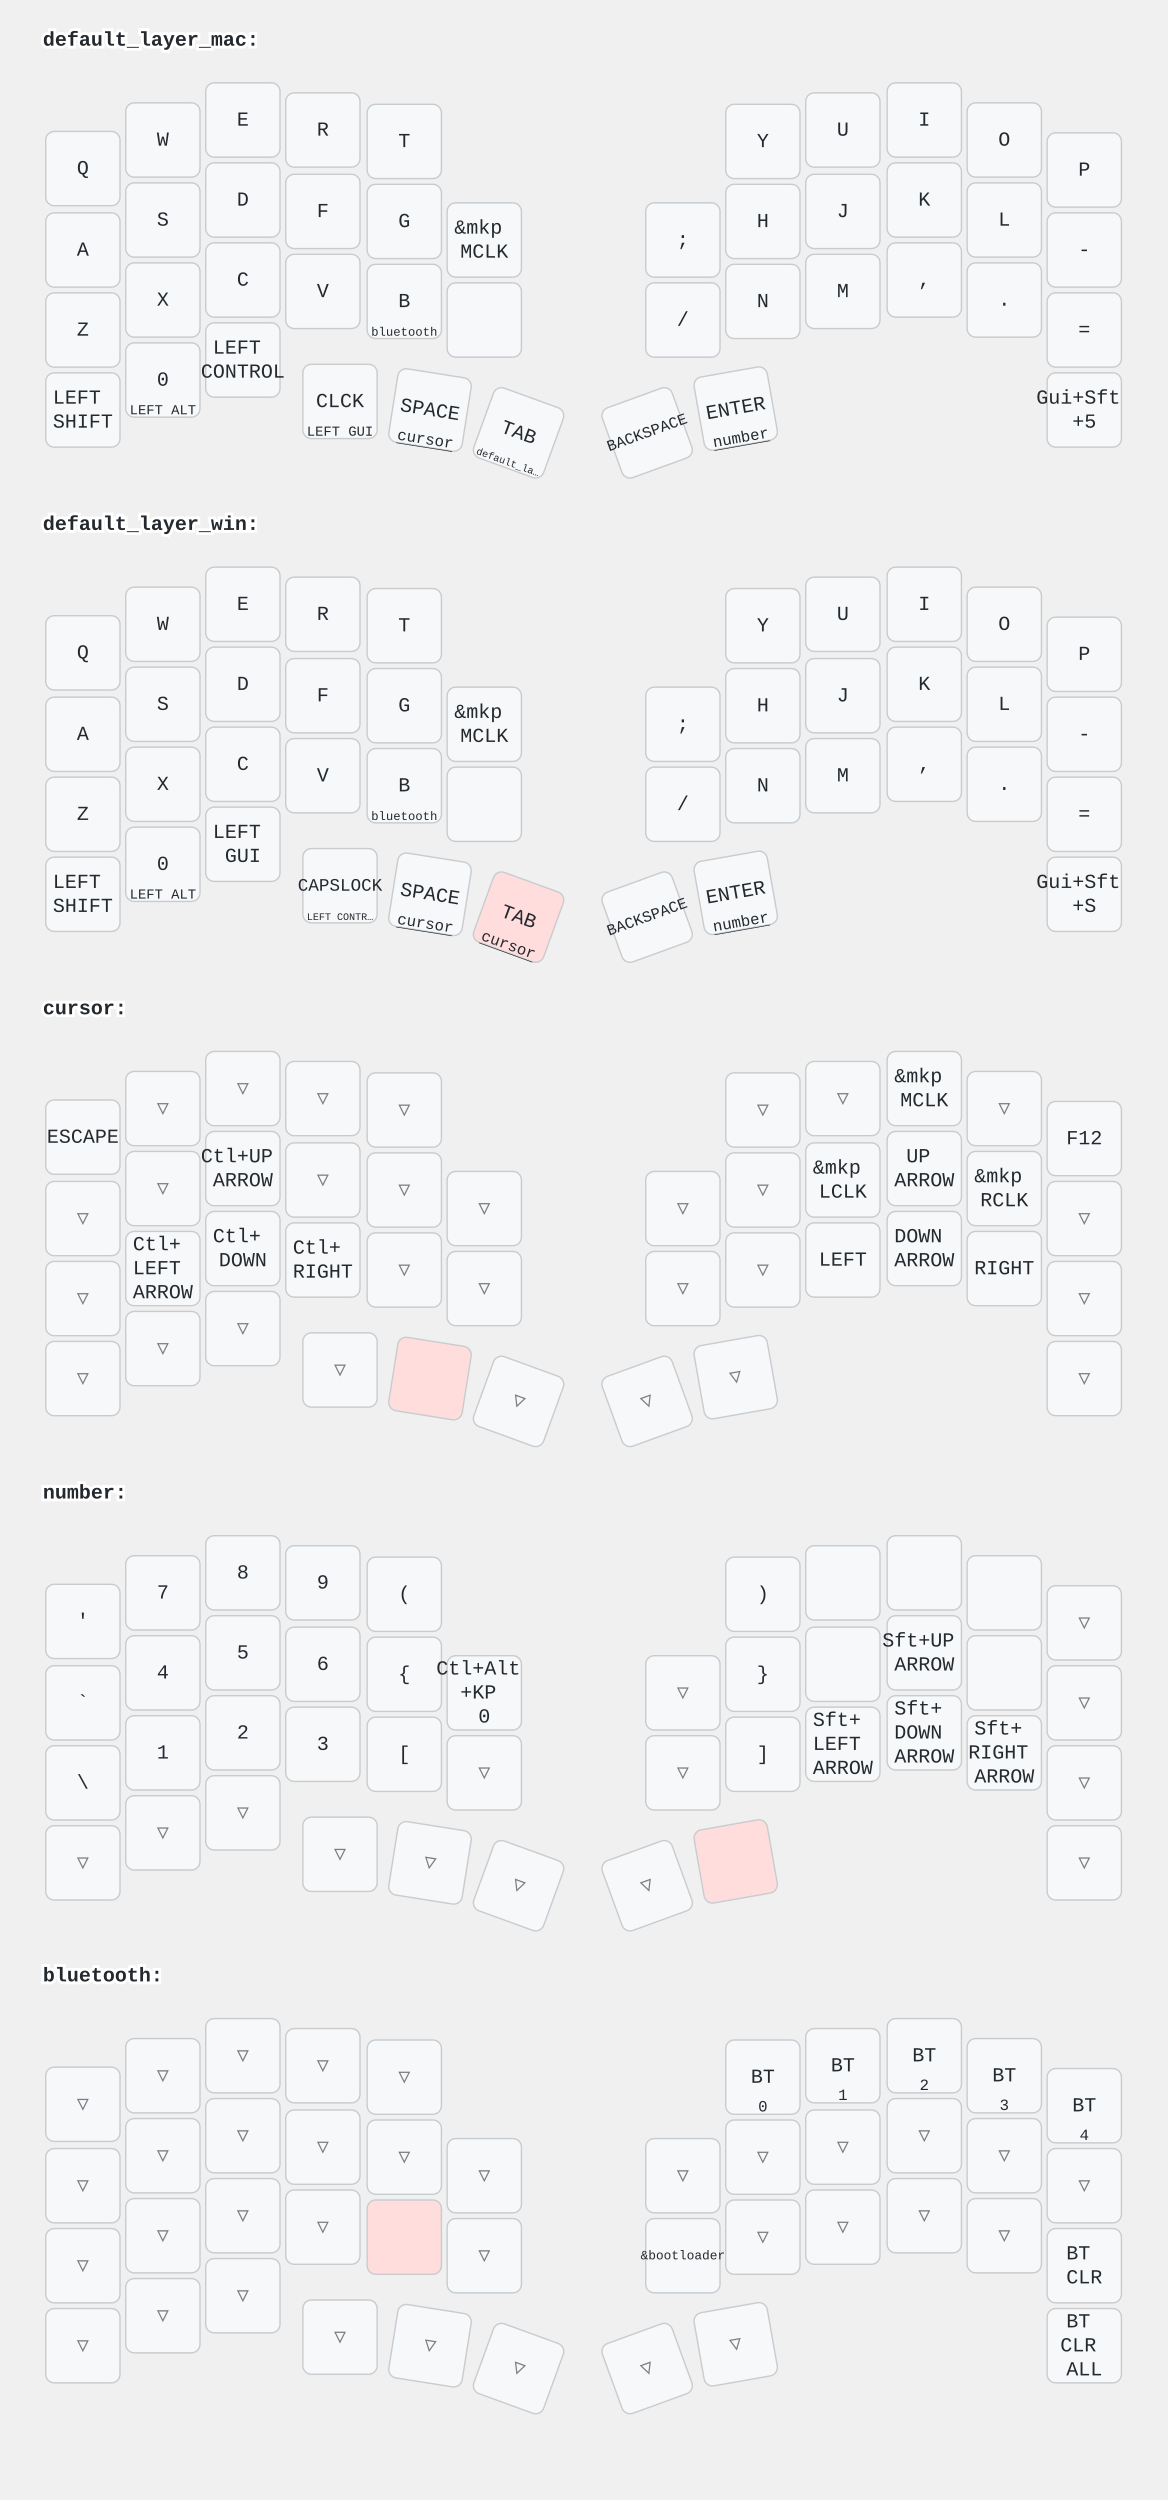
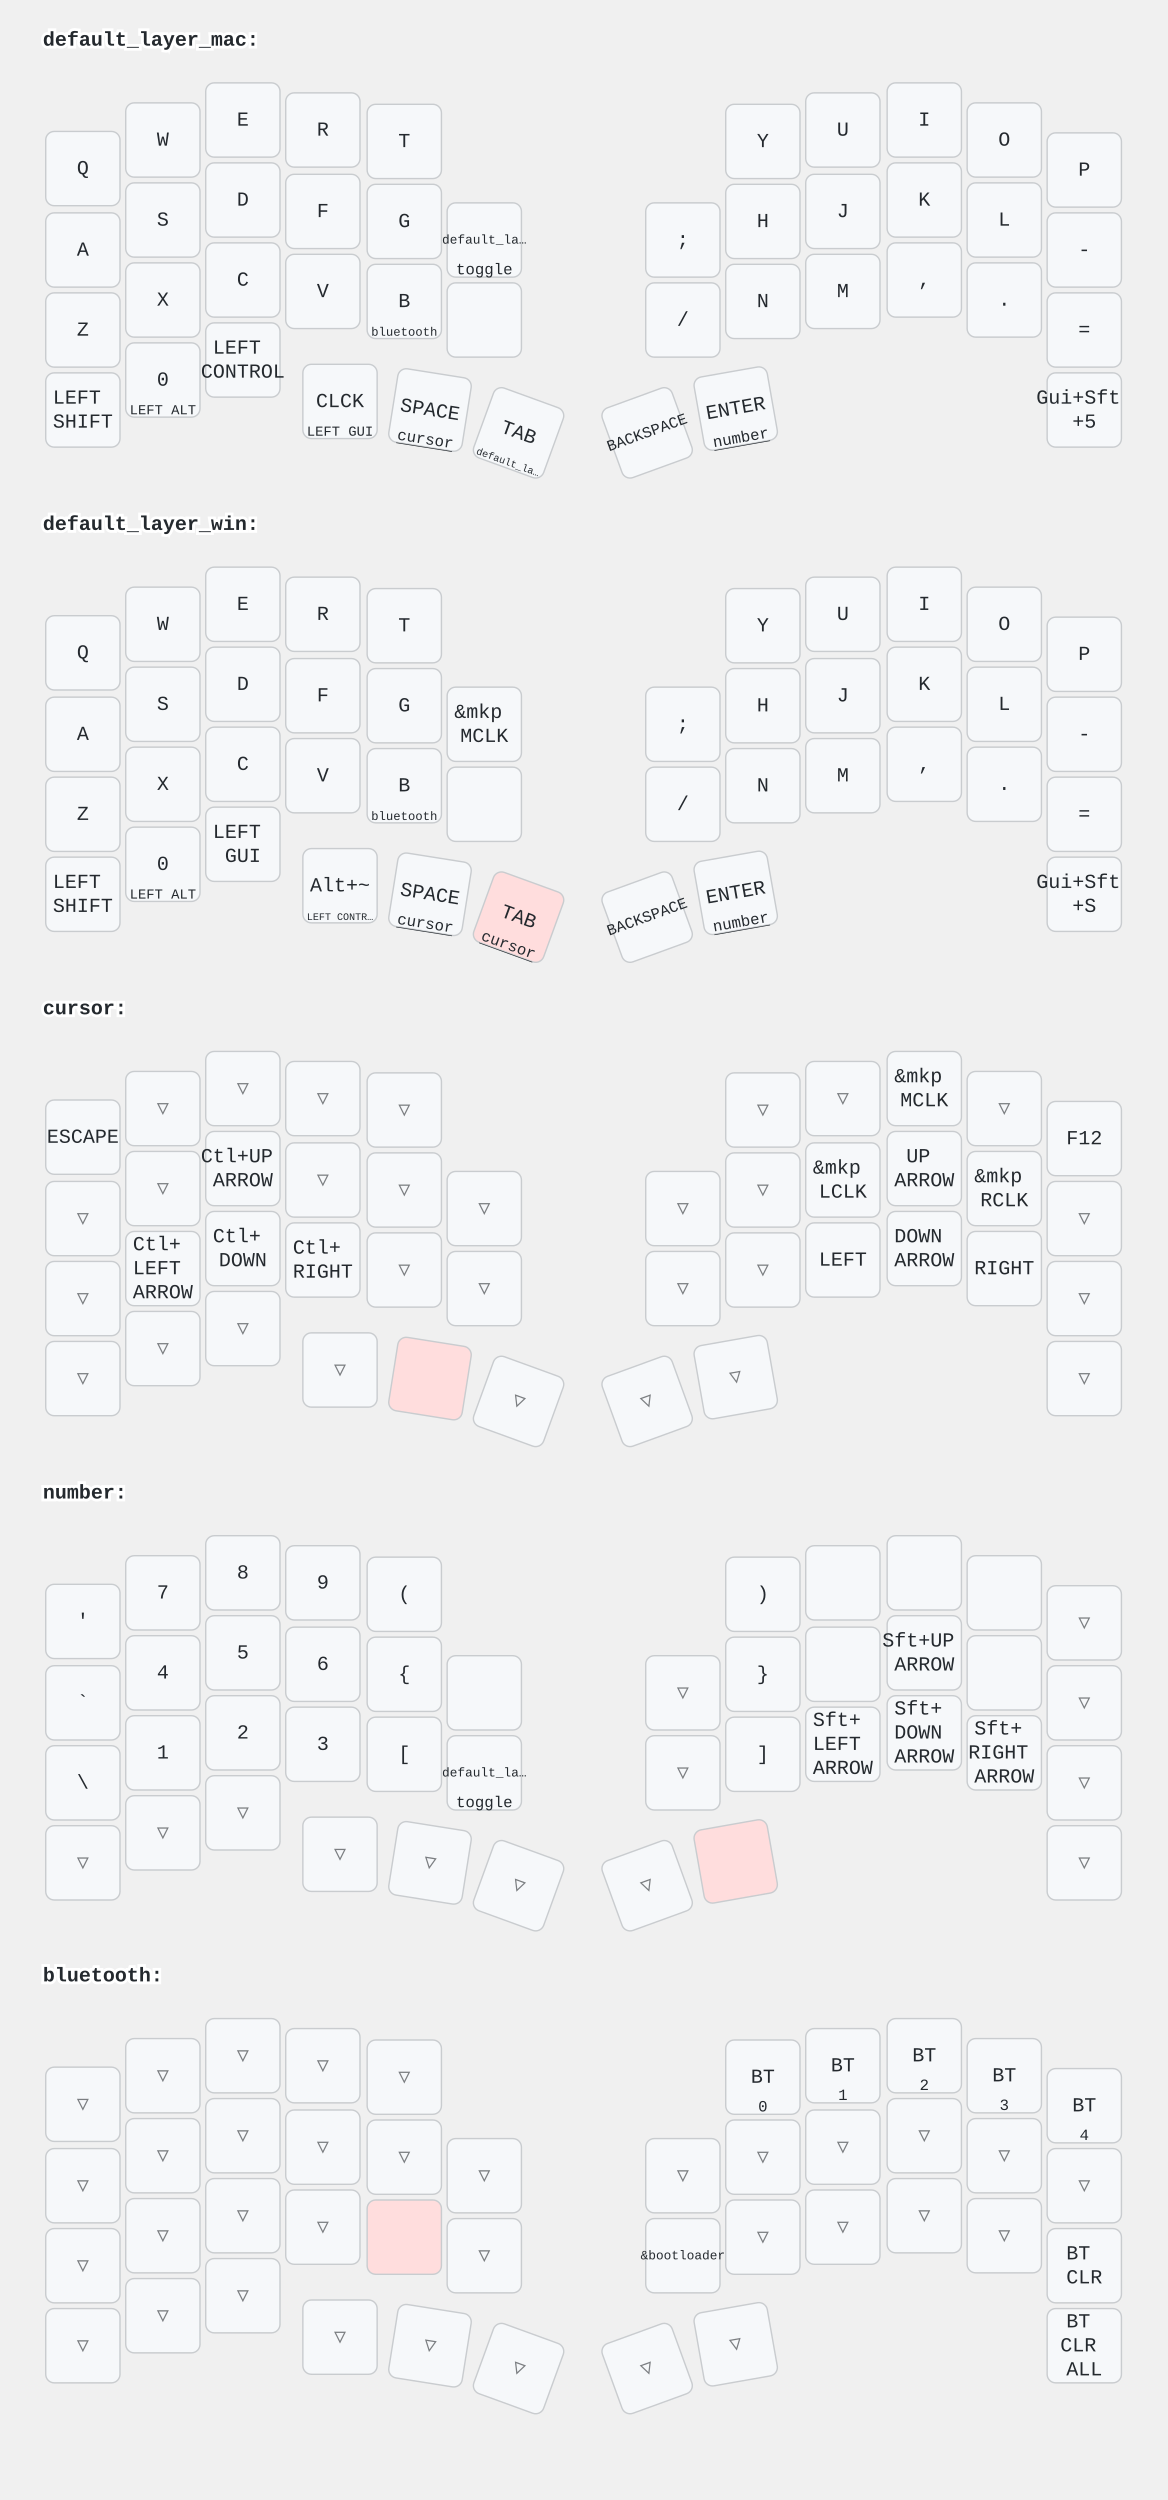
<svg xmlns="http://www.w3.org/2000/svg" width="817" height="1750" viewBox="0 0 817 1750" class="keymap">
  <style>/* inherit to force styles through use tags */
svg path {
    fill: inherit;
}

/* font and background color specifications */
svg.keymap {
    font-family: SFMono-Regular,Consolas,Liberation Mono,Menlo,monospace;
    font-size: 14px;
    font-kerning: normal;
    text-rendering: optimizeLegibility;
    fill: #24292e;
}

/* default key styling */
rect.key {
    fill: #f6f8fa;
}

rect.key, rect.combo {
    stroke: #c9cccf;
    stroke-width: 1;
}

/* default key side styling, only used is draw_key_sides is set */
rect.side {
    filter: brightness(90%);
}

/* color accent for combo boxes */
rect.combo, rect.combo-separate {
    fill: #cdf;
}

/* color accent for held keys */
rect.held, rect.combo.held {
    fill: #fdd;
}

/* color accent for ghost (optional) keys */
rect.ghost, rect.combo.ghost {
    stroke-dasharray: 4, 4;
    stroke-width: 2;
}

text {
    text-anchor: middle;
    dominant-baseline: middle;
}

/* styling for layer labels */
text.label {
    font-weight: bold;
    text-anchor: start;
    stroke: white;
    stroke-width: 4;
    paint-order: stroke;
}

/* styling for optional footer */
text.footer {
    text-anchor: end;
    dominant-baseline: auto;
    stroke: white;
    stroke-width: 4;
    paint-order: stroke;
}

/* styling for combo tap, and key non-tap label text */
text.combo, text.hold, text.shifted, text.left, text.right {
    font-size: 11px;
}

text.hold {
    text-anchor: middle;
    dominant-baseline: auto;
}

text.shifted {
    text-anchor: middle;
    dominant-baseline: hanging;
}

text.left {
    text-anchor: start;
}

text.right {
    text-anchor: end;
}

text.layer-activator {
    text-decoration: underline;
}

/* styling for hold/shifted label text in combo box */
text.combo.hold, text.combo.shifted, text.combo.left, text.combo.right {
    font-size: 8px;
}

/* lighter symbol for transparent keys */
text.trans {
    fill: #7b7e81;
}

/* styling for combo dendrons */
path.combo {
    stroke-width: 1;
    stroke: gray;
    fill: none;
}

/* Start Tabler Icons Cleanup */
/* cannot use height/width with glyphs */
.icon-tabler &gt; path {
    fill: inherit;
    stroke: inherit;
    stroke-width: 2;
}
/* hide tabler's default box */
.icon-tabler &gt; path[stroke="none"][fill="none"] {
    visibility: hidden;
}
/* End Tabler Icons Cleanup */
</style>
  <g transform="translate(30, 0)" class="layer-default_layer_mac">
    <text x="0" y="28" class="label" id="default_layer_mac">default_layer_mac:</text>
    <g transform="translate(0, 56)">
      <g transform="translate(28, 62)" class="key keypos-0">
        <rect rx="6" ry="6" x="-26" y="-26" width="52" height="52" class="key" />
        <text x="0" y="0" class="key tap">Q</text>
      </g>
      <g transform="translate(84, 42)" class="key keypos-1">
        <rect rx="6" ry="6" x="-26" y="-26" width="52" height="52" class="key" />
        <text x="0" y="0" class="key tap">W</text>
      </g>
      <g transform="translate(140, 28)" class="key keypos-2">
        <rect rx="6" ry="6" x="-26" y="-26" width="52" height="52" class="key" />
        <text x="0" y="0" class="key tap">E</text>
      </g>
      <g transform="translate(196, 35)" class="key keypos-3">
        <rect rx="6" ry="6" x="-26" y="-26" width="52" height="52" class="key" />
        <text x="0" y="0" class="key tap">R</text>
      </g>
      <g transform="translate(253, 43)" class="key keypos-4">
        <rect rx="6" ry="6" x="-26" y="-26" width="52" height="52" class="key" />
        <text x="0" y="0" class="key tap">T</text>
      </g>
      <g transform="translate(504, 43)" class="key keypos-5">
        <rect rx="6" ry="6" x="-26" y="-26" width="52" height="52" class="key" />
        <text x="0" y="0" class="key tap">Y</text>
      </g>
      <g transform="translate(560, 35)" class="key keypos-6">
        <rect rx="6" ry="6" x="-26" y="-26" width="52" height="52" class="key" />
        <text x="0" y="0" class="key tap">U</text>
      </g>
      <g transform="translate(617, 28)" class="key keypos-7">
        <rect rx="6" ry="6" x="-26" y="-26" width="52" height="52" class="key" />
        <text x="0" y="0" class="key tap">I</text>
      </g>
      <g transform="translate(673, 42)" class="key keypos-8">
        <rect rx="6" ry="6" x="-26" y="-26" width="52" height="52" class="key" />
        <text x="0" y="0" class="key tap">O</text>
      </g>
      <g transform="translate(729, 63)" class="key keypos-9">
        <rect rx="6" ry="6" x="-26" y="-26" width="52" height="52" class="key" />
        <text x="0" y="0" class="key tap">P</text>
      </g>
      <g transform="translate(28, 119)" class="key keypos-10">
        <rect rx="6" ry="6" x="-26" y="-26" width="52" height="52" class="key" />
        <text x="0" y="0" class="key tap">A</text>
      </g>
      <g transform="translate(84, 98)" class="key keypos-11">
        <rect rx="6" ry="6" x="-26" y="-26" width="52" height="52" class="key" />
        <text x="0" y="0" class="key tap">S</text>
      </g>
      <g transform="translate(140, 84)" class="key keypos-12">
        <rect rx="6" ry="6" x="-26" y="-26" width="52" height="52" class="key" />
        <text x="0" y="0" class="key tap">D</text>
      </g>
      <g transform="translate(196, 92)" class="key keypos-13">
        <rect rx="6" ry="6" x="-26" y="-26" width="52" height="52" class="key" />
        <text x="0" y="0" class="key tap">F</text>
      </g>
      <g transform="translate(253, 99)" class="key keypos-14">
        <rect rx="6" ry="6" x="-26" y="-26" width="52" height="52" class="key" />
        <text x="0" y="0" class="key tap">G</text>
      </g>
      <g transform="translate(309, 112)" class="key keypos-15">
        <rect rx="6" ry="6" x="-26" y="-26" width="52" height="52" class="key" />
-         <text x="0" y="0" class="key tap">
-           <tspan x="0" dy="-0.6em">&amp;mkp</tspan>
-           <tspan x="0" dy="1.2em">MCLK</tspan>
-         </text>
+         <a href="#default_layer_win">
+           <text x="0" y="0" class="key tap layer-activator">
+             <tspan style="font-size: 64%">default_la…</tspan>
+           </text>
+         </a>
+         <text x="0" y="24" class="key hold">toggle</text>
      </g>
      <g transform="translate(448, 112)" class="key keypos-16">
        <rect rx="6" ry="6" x="-26" y="-26" width="52" height="52" class="key" />
        <text x="0" y="0" class="key tap">;</text>
      </g>
      <g transform="translate(504, 99)" class="key keypos-17">
        <rect rx="6" ry="6" x="-26" y="-26" width="52" height="52" class="key" />
        <text x="0" y="0" class="key tap">H</text>
      </g>
      <g transform="translate(560, 92)" class="key keypos-18">
        <rect rx="6" ry="6" x="-26" y="-26" width="52" height="52" class="key" />
        <text x="0" y="0" class="key tap">J</text>
      </g>
      <g transform="translate(617, 84)" class="key keypos-19">
        <rect rx="6" ry="6" x="-26" y="-26" width="52" height="52" class="key" />
        <text x="0" y="0" class="key tap">K</text>
      </g>
      <g transform="translate(673, 98)" class="key keypos-20">
        <rect rx="6" ry="6" x="-26" y="-26" width="52" height="52" class="key" />
        <text x="0" y="0" class="key tap">L</text>
      </g>
      <g transform="translate(729, 119)" class="key keypos-21">
        <rect rx="6" ry="6" x="-26" y="-26" width="52" height="52" class="key" />
        <text x="0" y="0" class="key tap">-</text>
      </g>
      <g transform="translate(28, 175)" class="key keypos-22">
        <rect rx="6" ry="6" x="-26" y="-26" width="52" height="52" class="key" />
        <text x="0" y="0" class="key tap">Z</text>
      </g>
      <g transform="translate(84, 154)" class="key keypos-23">
        <rect rx="6" ry="6" x="-26" y="-26" width="52" height="52" class="key" />
        <text x="0" y="0" class="key tap">X</text>
      </g>
      <g transform="translate(140, 140)" class="key keypos-24">
        <rect rx="6" ry="6" x="-26" y="-26" width="52" height="52" class="key" />
        <text x="0" y="0" class="key tap">C</text>
      </g>
      <g transform="translate(196, 148)" class="key keypos-25">
        <rect rx="6" ry="6" x="-26" y="-26" width="52" height="52" class="key" />
        <text x="0" y="0" class="key tap">V</text>
      </g>
      <g transform="translate(253, 155)" class="key keypos-26">
        <rect rx="6" ry="6" x="-26" y="-26" width="52" height="52" class="key" />
        <text x="0" y="0" class="key tap">B</text>
        <a href="#bluetooth">
          <text x="0" y="24" class="key hold layer-activator">
            <tspan style="font-size: 78%">bluetooth</tspan>
          </text>
        </a>
      </g>
      <g transform="translate(309, 168)" class="key keypos-27">
        <rect rx="6" ry="6" x="-26" y="-26" width="52" height="52" class="key" />
      </g>
      <g transform="translate(448, 168)" class="key keypos-28">
        <rect rx="6" ry="6" x="-26" y="-26" width="52" height="52" class="key" />
        <text x="0" y="0" class="key tap">/</text>
      </g>
      <g transform="translate(504, 155)" class="key keypos-29">
        <rect rx="6" ry="6" x="-26" y="-26" width="52" height="52" class="key" />
        <text x="0" y="0" class="key tap">N</text>
      </g>
      <g transform="translate(560, 148)" class="key keypos-30">
        <rect rx="6" ry="6" x="-26" y="-26" width="52" height="52" class="key" />
        <text x="0" y="0" class="key tap">M</text>
      </g>
      <g transform="translate(617, 140)" class="key keypos-31">
        <rect rx="6" ry="6" x="-26" y="-26" width="52" height="52" class="key" />
        <text x="0" y="0" class="key tap">,</text>
      </g>
      <g transform="translate(673, 154)" class="key keypos-32">
        <rect rx="6" ry="6" x="-26" y="-26" width="52" height="52" class="key" />
        <text x="0" y="0" class="key tap">.</text>
      </g>
      <g transform="translate(729, 175)" class="key keypos-33">
        <rect rx="6" ry="6" x="-26" y="-26" width="52" height="52" class="key" />
        <text x="0" y="0" class="key tap">=</text>
      </g>
      <g transform="translate(28, 231)" class="key keypos-34">
        <rect rx="6" ry="6" x="-26" y="-26" width="52" height="52" class="key" />
        <text x="0" y="0" class="key tap">
          <tspan x="0" dy="-0.6em">LEFT</tspan>
          <tspan x="0" dy="1.2em">SHIFT</tspan>
        </text>
      </g>
      <g transform="translate(84, 210)" class="key keypos-35">
        <rect rx="6" ry="6" x="-26" y="-26" width="52" height="52" class="key" />
        <text x="0" y="0" class="key tap">0</text>
        <text x="0" y="24" class="key hold">
          <tspan style="font-size: 88%">LEFT ALT</tspan>
        </text>
      </g>
      <g transform="translate(140, 196)" class="key keypos-36">
        <rect rx="6" ry="6" x="-26" y="-26" width="52" height="52" class="key" />
        <text x="0" y="0" class="key tap">
          <tspan x="0" dy="-0.6em">LEFT</tspan>
          <tspan x="0" dy="1.2em">CONTROL</tspan>
        </text>
      </g>
      <g transform="translate(208, 225)" class="key keypos-37">
        <rect rx="6" ry="6" x="-26" y="-26" width="52" height="52" class="key" />
        <text x="0" y="0" class="key tap">CLCK</text>
        <text x="0" y="24" class="key hold">
          <tspan style="font-size: 88%">LEFT GUI</tspan>
        </text>
      </g>
      <g transform="translate(271, 231) rotate(9.0)" class="key keypos-38">
        <rect rx="6" ry="6" x="-26" y="-26" width="52" height="52" class="key" />
        <text x="0" y="0" class="key tap">SPACE</text>
        <a href="#cursor">
          <text x="0" y="24" class="key hold layer-activator">cursor</text>
        </a>
      </g>
      <g transform="translate(333, 247) rotate(20.0)" class="key keypos-39">
        <rect rx="6" ry="6" x="-26" y="-26" width="52" height="52" class="key" />
        <text x="0" y="0" class="key tap">TAB</text>
        <a href="#default_layer_win">
          <text x="0" y="24" class="key hold layer-activator">
            <tspan style="font-size: 64%">default_la…</tspan>
          </text>
        </a>
      </g>
      <g transform="translate(423, 247) rotate(-20.0)" class="key keypos-40">
        <rect rx="6" ry="6" x="-26" y="-26" width="52" height="52" class="key" />
        <text x="0" y="0" class="key tap">
          <tspan style="font-size: 78%">BACKSPACE</tspan>
        </text>
      </g>
      <g transform="translate(485, 230) rotate(-10.0)" class="key keypos-41">
        <rect rx="6" ry="6" x="-26" y="-26" width="52" height="52" class="key" />
        <text x="0" y="0" class="key tap">ENTER</text>
        <a href="#number">
          <text x="0" y="24" class="key hold layer-activator">number</text>
        </a>
      </g>
      <g transform="translate(729, 231)" class="key keypos-42">
        <rect rx="6" ry="6" x="-26" y="-26" width="52" height="52" class="key" />
        <text x="0" y="0" class="key tap">
          <tspan x="0" dy="-0.6em">Gui+Sft</tspan>
          <tspan x="0" dy="1.2em">+5</tspan>
        </text>
      </g>
    </g>
  </g>
  <g transform="translate(30, 339)" class="layer-default_layer_win">
    <text x="0" y="28" class="label" id="default_layer_win">default_layer_win:</text>
    <g transform="translate(0, 56)">
      <g transform="translate(28, 62)" class="key keypos-0">
        <rect rx="6" ry="6" x="-26" y="-26" width="52" height="52" class="key" />
        <text x="0" y="0" class="key tap">Q</text>
      </g>
      <g transform="translate(84, 42)" class="key keypos-1">
        <rect rx="6" ry="6" x="-26" y="-26" width="52" height="52" class="key" />
        <text x="0" y="0" class="key tap">W</text>
      </g>
      <g transform="translate(140, 28)" class="key keypos-2">
        <rect rx="6" ry="6" x="-26" y="-26" width="52" height="52" class="key" />
        <text x="0" y="0" class="key tap">E</text>
      </g>
      <g transform="translate(196, 35)" class="key keypos-3">
        <rect rx="6" ry="6" x="-26" y="-26" width="52" height="52" class="key" />
        <text x="0" y="0" class="key tap">R</text>
      </g>
      <g transform="translate(253, 43)" class="key keypos-4">
        <rect rx="6" ry="6" x="-26" y="-26" width="52" height="52" class="key" />
        <text x="0" y="0" class="key tap">T</text>
      </g>
      <g transform="translate(504, 43)" class="key keypos-5">
        <rect rx="6" ry="6" x="-26" y="-26" width="52" height="52" class="key" />
        <text x="0" y="0" class="key tap">Y</text>
      </g>
      <g transform="translate(560, 35)" class="key keypos-6">
        <rect rx="6" ry="6" x="-26" y="-26" width="52" height="52" class="key" />
        <text x="0" y="0" class="key tap">U</text>
      </g>
      <g transform="translate(617, 28)" class="key keypos-7">
        <rect rx="6" ry="6" x="-26" y="-26" width="52" height="52" class="key" />
        <text x="0" y="0" class="key tap">I</text>
      </g>
      <g transform="translate(673, 42)" class="key keypos-8">
        <rect rx="6" ry="6" x="-26" y="-26" width="52" height="52" class="key" />
        <text x="0" y="0" class="key tap">O</text>
      </g>
      <g transform="translate(729, 63)" class="key keypos-9">
        <rect rx="6" ry="6" x="-26" y="-26" width="52" height="52" class="key" />
        <text x="0" y="0" class="key tap">P</text>
      </g>
      <g transform="translate(28, 119)" class="key keypos-10">
        <rect rx="6" ry="6" x="-26" y="-26" width="52" height="52" class="key" />
        <text x="0" y="0" class="key tap">A</text>
      </g>
      <g transform="translate(84, 98)" class="key keypos-11">
        <rect rx="6" ry="6" x="-26" y="-26" width="52" height="52" class="key" />
        <text x="0" y="0" class="key tap">S</text>
      </g>
      <g transform="translate(140, 84)" class="key keypos-12">
        <rect rx="6" ry="6" x="-26" y="-26" width="52" height="52" class="key" />
        <text x="0" y="0" class="key tap">D</text>
      </g>
      <g transform="translate(196, 92)" class="key keypos-13">
        <rect rx="6" ry="6" x="-26" y="-26" width="52" height="52" class="key" />
        <text x="0" y="0" class="key tap">F</text>
      </g>
      <g transform="translate(253, 99)" class="key keypos-14">
        <rect rx="6" ry="6" x="-26" y="-26" width="52" height="52" class="key" />
        <text x="0" y="0" class="key tap">G</text>
      </g>
      <g transform="translate(309, 112)" class="key keypos-15">
        <rect rx="6" ry="6" x="-26" y="-26" width="52" height="52" class="key" />
        <text x="0" y="0" class="key tap">
          <tspan x="0" dy="-0.6em">&amp;mkp</tspan>
          <tspan x="0" dy="1.2em">MCLK</tspan>
        </text>
      </g>
      <g transform="translate(448, 112)" class="key keypos-16">
        <rect rx="6" ry="6" x="-26" y="-26" width="52" height="52" class="key" />
        <text x="0" y="0" class="key tap">;</text>
      </g>
      <g transform="translate(504, 99)" class="key keypos-17">
        <rect rx="6" ry="6" x="-26" y="-26" width="52" height="52" class="key" />
        <text x="0" y="0" class="key tap">H</text>
      </g>
      <g transform="translate(560, 92)" class="key keypos-18">
        <rect rx="6" ry="6" x="-26" y="-26" width="52" height="52" class="key" />
        <text x="0" y="0" class="key tap">J</text>
      </g>
      <g transform="translate(617, 84)" class="key keypos-19">
        <rect rx="6" ry="6" x="-26" y="-26" width="52" height="52" class="key" />
        <text x="0" y="0" class="key tap">K</text>
      </g>
      <g transform="translate(673, 98)" class="key keypos-20">
        <rect rx="6" ry="6" x="-26" y="-26" width="52" height="52" class="key" />
        <text x="0" y="0" class="key tap">L</text>
      </g>
      <g transform="translate(729, 119)" class="key keypos-21">
        <rect rx="6" ry="6" x="-26" y="-26" width="52" height="52" class="key" />
        <text x="0" y="0" class="key tap">-</text>
      </g>
      <g transform="translate(28, 175)" class="key keypos-22">
        <rect rx="6" ry="6" x="-26" y="-26" width="52" height="52" class="key" />
        <text x="0" y="0" class="key tap">Z</text>
      </g>
      <g transform="translate(84, 154)" class="key keypos-23">
        <rect rx="6" ry="6" x="-26" y="-26" width="52" height="52" class="key" />
        <text x="0" y="0" class="key tap">X</text>
      </g>
      <g transform="translate(140, 140)" class="key keypos-24">
        <rect rx="6" ry="6" x="-26" y="-26" width="52" height="52" class="key" />
        <text x="0" y="0" class="key tap">C</text>
      </g>
      <g transform="translate(196, 148)" class="key keypos-25">
        <rect rx="6" ry="6" x="-26" y="-26" width="52" height="52" class="key" />
        <text x="0" y="0" class="key tap">V</text>
      </g>
      <g transform="translate(253, 155)" class="key keypos-26">
        <rect rx="6" ry="6" x="-26" y="-26" width="52" height="52" class="key" />
        <text x="0" y="0" class="key tap">B</text>
        <a href="#bluetooth">
          <text x="0" y="24" class="key hold layer-activator">
            <tspan style="font-size: 78%">bluetooth</tspan>
          </text>
        </a>
      </g>
      <g transform="translate(309, 168)" class="key keypos-27">
        <rect rx="6" ry="6" x="-26" y="-26" width="52" height="52" class="key" />
      </g>
      <g transform="translate(448, 168)" class="key keypos-28">
        <rect rx="6" ry="6" x="-26" y="-26" width="52" height="52" class="key" />
        <text x="0" y="0" class="key tap">/</text>
      </g>
      <g transform="translate(504, 155)" class="key keypos-29">
        <rect rx="6" ry="6" x="-26" y="-26" width="52" height="52" class="key" />
        <text x="0" y="0" class="key tap">N</text>
      </g>
      <g transform="translate(560, 148)" class="key keypos-30">
        <rect rx="6" ry="6" x="-26" y="-26" width="52" height="52" class="key" />
        <text x="0" y="0" class="key tap">M</text>
      </g>
      <g transform="translate(617, 140)" class="key keypos-31">
        <rect rx="6" ry="6" x="-26" y="-26" width="52" height="52" class="key" />
        <text x="0" y="0" class="key tap">,</text>
      </g>
      <g transform="translate(673, 154)" class="key keypos-32">
        <rect rx="6" ry="6" x="-26" y="-26" width="52" height="52" class="key" />
        <text x="0" y="0" class="key tap">.</text>
      </g>
      <g transform="translate(729, 175)" class="key keypos-33">
        <rect rx="6" ry="6" x="-26" y="-26" width="52" height="52" class="key" />
        <text x="0" y="0" class="key tap">=</text>
      </g>
      <g transform="translate(28, 231)" class="key keypos-34">
        <rect rx="6" ry="6" x="-26" y="-26" width="52" height="52" class="key" />
        <text x="0" y="0" class="key tap">
          <tspan x="0" dy="-0.6em">LEFT</tspan>
          <tspan x="0" dy="1.2em">SHIFT</tspan>
        </text>
      </g>
      <g transform="translate(84, 210)" class="key keypos-35">
        <rect rx="6" ry="6" x="-26" y="-26" width="52" height="52" class="key" />
        <text x="0" y="0" class="key tap">0</text>
        <text x="0" y="24" class="key hold">
          <tspan style="font-size: 88%">LEFT ALT</tspan>
        </text>
      </g>
      <g transform="translate(140, 196)" class="key keypos-36">
        <rect rx="6" ry="6" x="-26" y="-26" width="52" height="52" class="key" />
        <text x="0" y="0" class="key tap">
          <tspan x="0" dy="-0.6em">LEFT</tspan>
          <tspan x="0" dy="1.2em">GUI</tspan>
        </text>
      </g>
      <g transform="translate(208, 225)" class="key keypos-37">
        <rect rx="6" ry="6" x="-26" y="-26" width="52" height="52" class="key" />
-         <text x="0" y="0" class="key tap">
-           <tspan style="font-size: 88%">CAPSLOCK</tspan>
-         </text>
+         <text x="0" y="0" class="key tap">Alt+~</text>
        <text x="0" y="24" class="key hold">
          <tspan style="font-size: 64%">LEFT CONTR…</tspan>
        </text>
      </g>
      <g transform="translate(271, 231) rotate(9.0)" class="key keypos-38">
        <rect rx="6" ry="6" x="-26" y="-26" width="52" height="52" class="key" />
        <text x="0" y="0" class="key tap">SPACE</text>
        <a href="#cursor">
          <text x="0" y="24" class="key hold layer-activator">cursor</text>
        </a>
      </g>
      <g transform="translate(333, 247) rotate(20.0)" class="key held keypos-39">
        <rect rx="6" ry="6" x="-26" y="-26" width="52" height="52" class="key held" />
        <text x="0" y="0" class="key held tap">TAB</text>
        <a href="#cursor">
          <text x="0" y="24" class="key held hold layer-activator">cursor</text>
        </a>
      </g>
      <g transform="translate(423, 247) rotate(-20.0)" class="key keypos-40">
        <rect rx="6" ry="6" x="-26" y="-26" width="52" height="52" class="key" />
        <text x="0" y="0" class="key tap">
          <tspan style="font-size: 78%">BACKSPACE</tspan>
        </text>
      </g>
      <g transform="translate(485, 230) rotate(-10.0)" class="key keypos-41">
        <rect rx="6" ry="6" x="-26" y="-26" width="52" height="52" class="key" />
        <text x="0" y="0" class="key tap">ENTER</text>
        <a href="#number">
          <text x="0" y="24" class="key hold layer-activator">number</text>
        </a>
      </g>
      <g transform="translate(729, 231)" class="key keypos-42">
        <rect rx="6" ry="6" x="-26" y="-26" width="52" height="52" class="key" />
        <text x="0" y="0" class="key tap">
          <tspan x="0" dy="-0.6em">Gui+Sft</tspan>
          <tspan x="0" dy="1.2em">+S</tspan>
        </text>
      </g>
    </g>
  </g>
  <g transform="translate(30, 678)" class="layer-cursor">
    <text x="0" y="28" class="label" id="cursor">cursor:</text>
    <g transform="translate(0, 56)">
      <g transform="translate(28, 62)" class="key keypos-0">
        <rect rx="6" ry="6" x="-26" y="-26" width="52" height="52" class="key" />
        <text x="0" y="0" class="key tap">ESCAPE</text>
      </g>
      <g transform="translate(84, 42)" class="key trans keypos-1">
        <rect rx="6" ry="6" x="-26" y="-26" width="52" height="52" class="key trans" />
        <text x="0" y="0" class="key trans tap">▽</text>
      </g>
      <g transform="translate(140, 28)" class="key trans keypos-2">
        <rect rx="6" ry="6" x="-26" y="-26" width="52" height="52" class="key trans" />
        <text x="0" y="0" class="key trans tap">▽</text>
      </g>
      <g transform="translate(196, 35)" class="key trans keypos-3">
        <rect rx="6" ry="6" x="-26" y="-26" width="52" height="52" class="key trans" />
        <text x="0" y="0" class="key trans tap">▽</text>
      </g>
      <g transform="translate(253, 43)" class="key trans keypos-4">
        <rect rx="6" ry="6" x="-26" y="-26" width="52" height="52" class="key trans" />
        <text x="0" y="0" class="key trans tap">▽</text>
      </g>
      <g transform="translate(504, 43)" class="key trans keypos-5">
        <rect rx="6" ry="6" x="-26" y="-26" width="52" height="52" class="key trans" />
        <text x="0" y="0" class="key trans tap">▽</text>
      </g>
      <g transform="translate(560, 35)" class="key trans keypos-6">
        <rect rx="6" ry="6" x="-26" y="-26" width="52" height="52" class="key trans" />
        <text x="0" y="0" class="key trans tap">▽</text>
      </g>
      <g transform="translate(617, 28)" class="key keypos-7">
        <rect rx="6" ry="6" x="-26" y="-26" width="52" height="52" class="key" />
        <text x="0" y="0" class="key tap">
          <tspan x="0" dy="-0.6em">&amp;mkp</tspan>
          <tspan x="0" dy="1.2em">MCLK</tspan>
        </text>
      </g>
      <g transform="translate(673, 42)" class="key trans keypos-8">
        <rect rx="6" ry="6" x="-26" y="-26" width="52" height="52" class="key trans" />
        <text x="0" y="0" class="key trans tap">▽</text>
      </g>
      <g transform="translate(729, 63)" class="key keypos-9">
        <rect rx="6" ry="6" x="-26" y="-26" width="52" height="52" class="key" />
        <text x="0" y="0" class="key tap">F12</text>
      </g>
      <g transform="translate(28, 119)" class="key trans keypos-10">
        <rect rx="6" ry="6" x="-26" y="-26" width="52" height="52" class="key trans" />
        <text x="0" y="0" class="key trans tap">▽</text>
      </g>
      <g transform="translate(84, 98)" class="key trans keypos-11">
        <rect rx="6" ry="6" x="-26" y="-26" width="52" height="52" class="key trans" />
        <text x="0" y="0" class="key trans tap">▽</text>
      </g>
      <g transform="translate(140, 84)" class="key keypos-12">
        <rect rx="6" ry="6" x="-26" y="-26" width="52" height="52" class="key" />
        <text x="0" y="0" class="key tap">
          <tspan x="0" dy="-0.6em">Ctl+UP</tspan>
          <tspan x="0" dy="1.2em">ARROW</tspan>
        </text>
      </g>
      <g transform="translate(196, 92)" class="key trans keypos-13">
        <rect rx="6" ry="6" x="-26" y="-26" width="52" height="52" class="key trans" />
        <text x="0" y="0" class="key trans tap">▽</text>
      </g>
      <g transform="translate(253, 99)" class="key trans keypos-14">
        <rect rx="6" ry="6" x="-26" y="-26" width="52" height="52" class="key trans" />
        <text x="0" y="0" class="key trans tap">▽</text>
      </g>
      <g transform="translate(309, 112)" class="key trans keypos-15">
        <rect rx="6" ry="6" x="-26" y="-26" width="52" height="52" class="key trans" />
        <text x="0" y="0" class="key trans tap">▽</text>
      </g>
      <g transform="translate(448, 112)" class="key trans keypos-16">
        <rect rx="6" ry="6" x="-26" y="-26" width="52" height="52" class="key trans" />
        <text x="0" y="0" class="key trans tap">▽</text>
      </g>
      <g transform="translate(504, 99)" class="key trans keypos-17">
        <rect rx="6" ry="6" x="-26" y="-26" width="52" height="52" class="key trans" />
        <text x="0" y="0" class="key trans tap">▽</text>
      </g>
      <g transform="translate(560, 92)" class="key keypos-18">
        <rect rx="6" ry="6" x="-26" y="-26" width="52" height="52" class="key" />
        <text x="0" y="0" class="key tap">
          <tspan x="0" dy="-0.6em">&amp;mkp</tspan>
          <tspan x="0" dy="1.2em">LCLK</tspan>
        </text>
      </g>
      <g transform="translate(617, 84)" class="key keypos-19">
        <rect rx="6" ry="6" x="-26" y="-26" width="52" height="52" class="key" />
        <text x="0" y="0" class="key tap">
          <tspan x="0" dy="-0.6em">UP</tspan>
          <tspan x="0" dy="1.2em">ARROW</tspan>
        </text>
      </g>
      <g transform="translate(673, 98)" class="key keypos-20">
        <rect rx="6" ry="6" x="-26" y="-26" width="52" height="52" class="key" />
        <text x="0" y="0" class="key tap">
          <tspan x="0" dy="-0.6em">&amp;mkp</tspan>
          <tspan x="0" dy="1.2em">RCLK</tspan>
        </text>
      </g>
      <g transform="translate(729, 119)" class="key trans keypos-21">
        <rect rx="6" ry="6" x="-26" y="-26" width="52" height="52" class="key trans" />
        <text x="0" y="0" class="key trans tap">▽</text>
      </g>
      <g transform="translate(28, 175)" class="key trans keypos-22">
        <rect rx="6" ry="6" x="-26" y="-26" width="52" height="52" class="key trans" />
        <text x="0" y="0" class="key trans tap">▽</text>
      </g>
      <g transform="translate(84, 154)" class="key keypos-23">
        <rect rx="6" ry="6" x="-26" y="-26" width="52" height="52" class="key" />
        <text x="0" y="0" class="key tap">
          <tspan x="0" dy="-1.2em">Ctl+</tspan>
          <tspan x="0" dy="1.2em">LEFT</tspan>
          <tspan x="0" dy="1.2em">ARROW</tspan>
        </text>
      </g>
      <g transform="translate(140, 140)" class="key keypos-24">
        <rect rx="6" ry="6" x="-26" y="-26" width="52" height="52" class="key" />
        <text x="0" y="0" class="key tap">
          <tspan x="0" dy="-0.6em">Ctl+</tspan>
          <tspan x="0" dy="1.2em">DOWN</tspan>
        </text>
      </g>
      <g transform="translate(196, 148)" class="key keypos-25">
        <rect rx="6" ry="6" x="-26" y="-26" width="52" height="52" class="key" />
        <text x="0" y="0" class="key tap">
          <tspan x="0" dy="-0.6em">Ctl+</tspan>
          <tspan x="0" dy="1.2em">RIGHT</tspan>
        </text>
      </g>
      <g transform="translate(253, 155)" class="key trans keypos-26">
        <rect rx="6" ry="6" x="-26" y="-26" width="52" height="52" class="key trans" />
        <text x="0" y="0" class="key trans tap">▽</text>
      </g>
      <g transform="translate(309, 168)" class="key trans keypos-27">
        <rect rx="6" ry="6" x="-26" y="-26" width="52" height="52" class="key trans" />
        <text x="0" y="0" class="key trans tap">▽</text>
      </g>
      <g transform="translate(448, 168)" class="key trans keypos-28">
        <rect rx="6" ry="6" x="-26" y="-26" width="52" height="52" class="key trans" />
        <text x="0" y="0" class="key trans tap">▽</text>
      </g>
      <g transform="translate(504, 155)" class="key trans keypos-29">
        <rect rx="6" ry="6" x="-26" y="-26" width="52" height="52" class="key trans" />
        <text x="0" y="0" class="key trans tap">▽</text>
      </g>
      <g transform="translate(560, 148)" class="key keypos-30">
        <rect rx="6" ry="6" x="-26" y="-26" width="52" height="52" class="key" />
        <text x="0" y="0" class="key tap">LEFT</text>
      </g>
      <g transform="translate(617, 140)" class="key keypos-31">
        <rect rx="6" ry="6" x="-26" y="-26" width="52" height="52" class="key" />
        <text x="0" y="0" class="key tap">
          <tspan x="0" dy="-0.6em">DOWN</tspan>
          <tspan x="0" dy="1.2em">ARROW</tspan>
        </text>
      </g>
      <g transform="translate(673, 154)" class="key keypos-32">
        <rect rx="6" ry="6" x="-26" y="-26" width="52" height="52" class="key" />
        <text x="0" y="0" class="key tap">RIGHT</text>
      </g>
      <g transform="translate(729, 175)" class="key trans keypos-33">
        <rect rx="6" ry="6" x="-26" y="-26" width="52" height="52" class="key trans" />
        <text x="0" y="0" class="key trans tap">▽</text>
      </g>
      <g transform="translate(28, 231)" class="key trans keypos-34">
        <rect rx="6" ry="6" x="-26" y="-26" width="52" height="52" class="key trans" />
        <text x="0" y="0" class="key trans tap">▽</text>
      </g>
      <g transform="translate(84, 210)" class="key trans keypos-35">
        <rect rx="6" ry="6" x="-26" y="-26" width="52" height="52" class="key trans" />
        <text x="0" y="0" class="key trans tap">▽</text>
      </g>
      <g transform="translate(140, 196)" class="key trans keypos-36">
        <rect rx="6" ry="6" x="-26" y="-26" width="52" height="52" class="key trans" />
        <text x="0" y="0" class="key trans tap">▽</text>
      </g>
      <g transform="translate(208, 225)" class="key trans keypos-37">
        <rect rx="6" ry="6" x="-26" y="-26" width="52" height="52" class="key trans" />
        <text x="0" y="0" class="key trans tap">▽</text>
      </g>
      <g transform="translate(271, 231) rotate(9.0)" class="key held keypos-38">
        <rect rx="6" ry="6" x="-26" y="-26" width="52" height="52" class="key held" />
      </g>
      <g transform="translate(333, 247) rotate(20.0)" class="key trans keypos-39">
        <rect rx="6" ry="6" x="-26" y="-26" width="52" height="52" class="key trans" />
        <text x="0" y="0" class="key trans tap">▽</text>
      </g>
      <g transform="translate(423, 247) rotate(-20.0)" class="key trans keypos-40">
        <rect rx="6" ry="6" x="-26" y="-26" width="52" height="52" class="key trans" />
        <text x="0" y="0" class="key trans tap">▽</text>
      </g>
      <g transform="translate(485, 230) rotate(-10.0)" class="key trans keypos-41">
        <rect rx="6" ry="6" x="-26" y="-26" width="52" height="52" class="key trans" />
        <text x="0" y="0" class="key trans tap">▽</text>
      </g>
      <g transform="translate(729, 231)" class="key trans keypos-42">
        <rect rx="6" ry="6" x="-26" y="-26" width="52" height="52" class="key trans" />
        <text x="0" y="0" class="key trans tap">▽</text>
      </g>
    </g>
  </g>
  <g transform="translate(30, 1017)" class="layer-number">
    <text x="0" y="28" class="label" id="number">number:</text>
    <g transform="translate(0, 56)">
      <g transform="translate(28, 62)" class="key keypos-0">
        <rect rx="6" ry="6" x="-26" y="-26" width="52" height="52" class="key" />
        <text x="0" y="0" class="key tap">'</text>
      </g>
      <g transform="translate(84, 42)" class="key keypos-1">
        <rect rx="6" ry="6" x="-26" y="-26" width="52" height="52" class="key" />
        <text x="0" y="0" class="key tap">7</text>
      </g>
      <g transform="translate(140, 28)" class="key keypos-2">
        <rect rx="6" ry="6" x="-26" y="-26" width="52" height="52" class="key" />
        <text x="0" y="0" class="key tap">8</text>
      </g>
      <g transform="translate(196, 35)" class="key keypos-3">
        <rect rx="6" ry="6" x="-26" y="-26" width="52" height="52" class="key" />
        <text x="0" y="0" class="key tap">9</text>
      </g>
      <g transform="translate(253, 43)" class="key keypos-4">
        <rect rx="6" ry="6" x="-26" y="-26" width="52" height="52" class="key" />
        <text x="0" y="0" class="key tap">(</text>
      </g>
      <g transform="translate(504, 43)" class="key keypos-5">
        <rect rx="6" ry="6" x="-26" y="-26" width="52" height="52" class="key" />
        <text x="0" y="0" class="key tap">)</text>
      </g>
      <g transform="translate(560, 35)" class="key keypos-6">
        <rect rx="6" ry="6" x="-26" y="-26" width="52" height="52" class="key" />
      </g>
      <g transform="translate(617, 28)" class="key keypos-7">
        <rect rx="6" ry="6" x="-26" y="-26" width="52" height="52" class="key" />
      </g>
      <g transform="translate(673, 42)" class="key keypos-8">
        <rect rx="6" ry="6" x="-26" y="-26" width="52" height="52" class="key" />
      </g>
      <g transform="translate(729, 63)" class="key trans keypos-9">
        <rect rx="6" ry="6" x="-26" y="-26" width="52" height="52" class="key trans" />
        <text x="0" y="0" class="key trans tap">▽</text>
      </g>
      <g transform="translate(28, 119)" class="key keypos-10">
        <rect rx="6" ry="6" x="-26" y="-26" width="52" height="52" class="key" />
        <text x="0" y="0" class="key tap">`</text>
      </g>
      <g transform="translate(84, 98)" class="key keypos-11">
        <rect rx="6" ry="6" x="-26" y="-26" width="52" height="52" class="key" />
        <text x="0" y="0" class="key tap">4</text>
      </g>
      <g transform="translate(140, 84)" class="key keypos-12">
        <rect rx="6" ry="6" x="-26" y="-26" width="52" height="52" class="key" />
        <text x="0" y="0" class="key tap">5</text>
      </g>
      <g transform="translate(196, 92)" class="key keypos-13">
        <rect rx="6" ry="6" x="-26" y="-26" width="52" height="52" class="key" />
        <text x="0" y="0" class="key tap">6</text>
      </g>
      <g transform="translate(253, 99)" class="key keypos-14">
        <rect rx="6" ry="6" x="-26" y="-26" width="52" height="52" class="key" />
        <text x="0" y="0" class="key tap">{</text>
      </g>
      <g transform="translate(309, 112)" class="key keypos-15">
        <rect rx="6" ry="6" x="-26" y="-26" width="52" height="52" class="key" />
-         <text x="0" y="0" class="key tap">
-           <tspan x="0" dy="-1.2em">Ctl+Alt</tspan>
-           <tspan x="0" dy="1.2em">+KP</tspan>
-           <tspan x="0" dy="1.2em">0</tspan>
-         </text>
      </g>
      <g transform="translate(448, 112)" class="key trans keypos-16">
        <rect rx="6" ry="6" x="-26" y="-26" width="52" height="52" class="key trans" />
        <text x="0" y="0" class="key trans tap">▽</text>
      </g>
      <g transform="translate(504, 99)" class="key keypos-17">
        <rect rx="6" ry="6" x="-26" y="-26" width="52" height="52" class="key" />
        <text x="0" y="0" class="key tap">}</text>
      </g>
      <g transform="translate(560, 92)" class="key keypos-18">
        <rect rx="6" ry="6" x="-26" y="-26" width="52" height="52" class="key" />
      </g>
      <g transform="translate(617, 84)" class="key keypos-19">
        <rect rx="6" ry="6" x="-26" y="-26" width="52" height="52" class="key" />
        <text x="0" y="0" class="key tap">
          <tspan x="0" dy="-0.6em">Sft+UP</tspan>
          <tspan x="0" dy="1.2em">ARROW</tspan>
        </text>
      </g>
      <g transform="translate(673, 98)" class="key keypos-20">
        <rect rx="6" ry="6" x="-26" y="-26" width="52" height="52" class="key" />
      </g>
      <g transform="translate(729, 119)" class="key trans keypos-21">
        <rect rx="6" ry="6" x="-26" y="-26" width="52" height="52" class="key trans" />
        <text x="0" y="0" class="key trans tap">▽</text>
      </g>
      <g transform="translate(28, 175)" class="key keypos-22">
        <rect rx="6" ry="6" x="-26" y="-26" width="52" height="52" class="key" />
        <text x="0" y="0" class="key tap">\</text>
      </g>
      <g transform="translate(84, 154)" class="key keypos-23">
        <rect rx="6" ry="6" x="-26" y="-26" width="52" height="52" class="key" />
        <text x="0" y="0" class="key tap">1</text>
      </g>
      <g transform="translate(140, 140)" class="key keypos-24">
        <rect rx="6" ry="6" x="-26" y="-26" width="52" height="52" class="key" />
        <text x="0" y="0" class="key tap">2</text>
      </g>
      <g transform="translate(196, 148)" class="key keypos-25">
        <rect rx="6" ry="6" x="-26" y="-26" width="52" height="52" class="key" />
        <text x="0" y="0" class="key tap">3</text>
      </g>
      <g transform="translate(253, 155)" class="key keypos-26">
        <rect rx="6" ry="6" x="-26" y="-26" width="52" height="52" class="key" />
        <text x="0" y="0" class="key tap">[</text>
      </g>
-       <g transform="translate(309, 168)" class="key trans keypos-27">
-         <rect rx="6" ry="6" x="-26" y="-26" width="52" height="52" class="key trans" />
-         <text x="0" y="0" class="key trans tap">▽</text>
+       <g transform="translate(309, 168)" class="key keypos-27">
+         <rect rx="6" ry="6" x="-26" y="-26" width="52" height="52" class="key" />
+         <a href="#default_layer_win">
+           <text x="0" y="0" class="key tap layer-activator">
+             <tspan style="font-size: 64%">default_la…</tspan>
+           </text>
+         </a>
+         <text x="0" y="24" class="key hold">toggle</text>
      </g>
      <g transform="translate(448, 168)" class="key trans keypos-28">
        <rect rx="6" ry="6" x="-26" y="-26" width="52" height="52" class="key trans" />
        <text x="0" y="0" class="key trans tap">▽</text>
      </g>
      <g transform="translate(504, 155)" class="key keypos-29">
        <rect rx="6" ry="6" x="-26" y="-26" width="52" height="52" class="key" />
        <text x="0" y="0" class="key tap">]</text>
      </g>
      <g transform="translate(560, 148)" class="key keypos-30">
        <rect rx="6" ry="6" x="-26" y="-26" width="52" height="52" class="key" />
        <text x="0" y="0" class="key tap">
          <tspan x="0" dy="-1.2em">Sft+</tspan>
          <tspan x="0" dy="1.2em">LEFT</tspan>
          <tspan x="0" dy="1.2em">ARROW</tspan>
        </text>
      </g>
      <g transform="translate(617, 140)" class="key keypos-31">
        <rect rx="6" ry="6" x="-26" y="-26" width="52" height="52" class="key" />
        <text x="0" y="0" class="key tap">
          <tspan x="0" dy="-1.2em">Sft+</tspan>
          <tspan x="0" dy="1.2em">DOWN</tspan>
          <tspan x="0" dy="1.2em">ARROW</tspan>
        </text>
      </g>
      <g transform="translate(673, 154)" class="key keypos-32">
        <rect rx="6" ry="6" x="-26" y="-26" width="52" height="52" class="key" />
        <text x="0" y="0" class="key tap">
          <tspan x="0" dy="-1.2em">Sft+</tspan>
          <tspan x="0" dy="1.2em">RIGHT</tspan>
          <tspan x="0" dy="1.2em">ARROW</tspan>
        </text>
      </g>
      <g transform="translate(729, 175)" class="key trans keypos-33">
        <rect rx="6" ry="6" x="-26" y="-26" width="52" height="52" class="key trans" />
        <text x="0" y="0" class="key trans tap">▽</text>
      </g>
      <g transform="translate(28, 231)" class="key trans keypos-34">
        <rect rx="6" ry="6" x="-26" y="-26" width="52" height="52" class="key trans" />
        <text x="0" y="0" class="key trans tap">▽</text>
      </g>
      <g transform="translate(84, 210)" class="key trans keypos-35">
        <rect rx="6" ry="6" x="-26" y="-26" width="52" height="52" class="key trans" />
        <text x="0" y="0" class="key trans tap">▽</text>
      </g>
      <g transform="translate(140, 196)" class="key trans keypos-36">
        <rect rx="6" ry="6" x="-26" y="-26" width="52" height="52" class="key trans" />
        <text x="0" y="0" class="key trans tap">▽</text>
      </g>
      <g transform="translate(208, 225)" class="key trans keypos-37">
        <rect rx="6" ry="6" x="-26" y="-26" width="52" height="52" class="key trans" />
        <text x="0" y="0" class="key trans tap">▽</text>
      </g>
      <g transform="translate(271, 231) rotate(9.0)" class="key trans keypos-38">
        <rect rx="6" ry="6" x="-26" y="-26" width="52" height="52" class="key trans" />
        <text x="0" y="0" class="key trans tap">▽</text>
      </g>
      <g transform="translate(333, 247) rotate(20.0)" class="key trans keypos-39">
        <rect rx="6" ry="6" x="-26" y="-26" width="52" height="52" class="key trans" />
        <text x="0" y="0" class="key trans tap">▽</text>
      </g>
      <g transform="translate(423, 247) rotate(-20.0)" class="key trans keypos-40">
        <rect rx="6" ry="6" x="-26" y="-26" width="52" height="52" class="key trans" />
        <text x="0" y="0" class="key trans tap">▽</text>
      </g>
      <g transform="translate(485, 230) rotate(-10.0)" class="key held keypos-41">
        <rect rx="6" ry="6" x="-26" y="-26" width="52" height="52" class="key held" />
      </g>
      <g transform="translate(729, 231)" class="key trans keypos-42">
        <rect rx="6" ry="6" x="-26" y="-26" width="52" height="52" class="key trans" />
        <text x="0" y="0" class="key trans tap">▽</text>
      </g>
    </g>
  </g>
  <g transform="translate(30, 1355)" class="layer-bluetooth">
    <text x="0" y="28" class="label" id="bluetooth">bluetooth:</text>
    <g transform="translate(0, 56)">
      <g transform="translate(28, 62)" class="key trans keypos-0">
        <rect rx="6" ry="6" x="-26" y="-26" width="52" height="52" class="key trans" />
        <text x="0" y="0" class="key trans tap">▽</text>
      </g>
      <g transform="translate(84, 42)" class="key trans keypos-1">
        <rect rx="6" ry="6" x="-26" y="-26" width="52" height="52" class="key trans" />
        <text x="0" y="0" class="key trans tap">▽</text>
      </g>
      <g transform="translate(140, 28)" class="key trans keypos-2">
        <rect rx="6" ry="6" x="-26" y="-26" width="52" height="52" class="key trans" />
        <text x="0" y="0" class="key trans tap">▽</text>
      </g>
      <g transform="translate(196, 35)" class="key trans keypos-3">
        <rect rx="6" ry="6" x="-26" y="-26" width="52" height="52" class="key trans" />
        <text x="0" y="0" class="key trans tap">▽</text>
      </g>
      <g transform="translate(253, 43)" class="key trans keypos-4">
        <rect rx="6" ry="6" x="-26" y="-26" width="52" height="52" class="key trans" />
        <text x="0" y="0" class="key trans tap">▽</text>
      </g>
      <g transform="translate(504, 43)" class="key keypos-5">
        <rect rx="6" ry="6" x="-26" y="-26" width="52" height="52" class="key" />
        <text x="0" y="0" class="key tap">BT</text>
        <text x="0" y="24" class="key hold">0</text>
      </g>
      <g transform="translate(560, 35)" class="key keypos-6">
        <rect rx="6" ry="6" x="-26" y="-26" width="52" height="52" class="key" />
        <text x="0" y="0" class="key tap">BT</text>
        <text x="0" y="24" class="key hold">1</text>
      </g>
      <g transform="translate(617, 28)" class="key keypos-7">
        <rect rx="6" ry="6" x="-26" y="-26" width="52" height="52" class="key" />
        <text x="0" y="0" class="key tap">BT</text>
        <text x="0" y="24" class="key hold">2</text>
      </g>
      <g transform="translate(673, 42)" class="key keypos-8">
        <rect rx="6" ry="6" x="-26" y="-26" width="52" height="52" class="key" />
        <text x="0" y="0" class="key tap">BT</text>
        <text x="0" y="24" class="key hold">3</text>
      </g>
      <g transform="translate(729, 63)" class="key keypos-9">
        <rect rx="6" ry="6" x="-26" y="-26" width="52" height="52" class="key" />
        <text x="0" y="0" class="key tap">BT</text>
        <text x="0" y="24" class="key hold">4</text>
      </g>
      <g transform="translate(28, 119)" class="key trans keypos-10">
        <rect rx="6" ry="6" x="-26" y="-26" width="52" height="52" class="key trans" />
        <text x="0" y="0" class="key trans tap">▽</text>
      </g>
      <g transform="translate(84, 98)" class="key trans keypos-11">
        <rect rx="6" ry="6" x="-26" y="-26" width="52" height="52" class="key trans" />
        <text x="0" y="0" class="key trans tap">▽</text>
      </g>
      <g transform="translate(140, 84)" class="key trans keypos-12">
        <rect rx="6" ry="6" x="-26" y="-26" width="52" height="52" class="key trans" />
        <text x="0" y="0" class="key trans tap">▽</text>
      </g>
      <g transform="translate(196, 92)" class="key trans keypos-13">
        <rect rx="6" ry="6" x="-26" y="-26" width="52" height="52" class="key trans" />
        <text x="0" y="0" class="key trans tap">▽</text>
      </g>
      <g transform="translate(253, 99)" class="key trans keypos-14">
        <rect rx="6" ry="6" x="-26" y="-26" width="52" height="52" class="key trans" />
        <text x="0" y="0" class="key trans tap">▽</text>
      </g>
      <g transform="translate(309, 112)" class="key trans keypos-15">
        <rect rx="6" ry="6" x="-26" y="-26" width="52" height="52" class="key trans" />
        <text x="0" y="0" class="key trans tap">▽</text>
      </g>
      <g transform="translate(448, 112)" class="key trans keypos-16">
        <rect rx="6" ry="6" x="-26" y="-26" width="52" height="52" class="key trans" />
        <text x="0" y="0" class="key trans tap">▽</text>
      </g>
      <g transform="translate(504, 99)" class="key trans keypos-17">
        <rect rx="6" ry="6" x="-26" y="-26" width="52" height="52" class="key trans" />
        <text x="0" y="0" class="key trans tap">▽</text>
      </g>
      <g transform="translate(560, 92)" class="key trans keypos-18">
        <rect rx="6" ry="6" x="-26" y="-26" width="52" height="52" class="key trans" />
        <text x="0" y="0" class="key trans tap">▽</text>
      </g>
      <g transform="translate(617, 84)" class="key trans keypos-19">
        <rect rx="6" ry="6" x="-26" y="-26" width="52" height="52" class="key trans" />
        <text x="0" y="0" class="key trans tap">▽</text>
      </g>
      <g transform="translate(673, 98)" class="key trans keypos-20">
        <rect rx="6" ry="6" x="-26" y="-26" width="52" height="52" class="key trans" />
        <text x="0" y="0" class="key trans tap">▽</text>
      </g>
      <g transform="translate(729, 119)" class="key trans keypos-21">
        <rect rx="6" ry="6" x="-26" y="-26" width="52" height="52" class="key trans" />
        <text x="0" y="0" class="key trans tap">▽</text>
      </g>
      <g transform="translate(28, 175)" class="key trans keypos-22">
        <rect rx="6" ry="6" x="-26" y="-26" width="52" height="52" class="key trans" />
        <text x="0" y="0" class="key trans tap">▽</text>
      </g>
      <g transform="translate(84, 154)" class="key trans keypos-23">
        <rect rx="6" ry="6" x="-26" y="-26" width="52" height="52" class="key trans" />
        <text x="0" y="0" class="key trans tap">▽</text>
      </g>
      <g transform="translate(140, 140)" class="key trans keypos-24">
        <rect rx="6" ry="6" x="-26" y="-26" width="52" height="52" class="key trans" />
        <text x="0" y="0" class="key trans tap">▽</text>
      </g>
      <g transform="translate(196, 148)" class="key trans keypos-25">
        <rect rx="6" ry="6" x="-26" y="-26" width="52" height="52" class="key trans" />
        <text x="0" y="0" class="key trans tap">▽</text>
      </g>
      <g transform="translate(253, 155)" class="key held keypos-26">
        <rect rx="6" ry="6" x="-26" y="-26" width="52" height="52" class="key held" />
      </g>
      <g transform="translate(309, 168)" class="key trans keypos-27">
        <rect rx="6" ry="6" x="-26" y="-26" width="52" height="52" class="key trans" />
        <text x="0" y="0" class="key trans tap">▽</text>
      </g>
      <g transform="translate(448, 168)" class="key keypos-28">
        <rect rx="6" ry="6" x="-26" y="-26" width="52" height="52" class="key" />
        <text x="0" y="0" class="key tap">
          <tspan style="font-size: 64%">&amp;bootloader</tspan>
        </text>
      </g>
      <g transform="translate(504, 155)" class="key trans keypos-29">
        <rect rx="6" ry="6" x="-26" y="-26" width="52" height="52" class="key trans" />
        <text x="0" y="0" class="key trans tap">▽</text>
      </g>
      <g transform="translate(560, 148)" class="key trans keypos-30">
        <rect rx="6" ry="6" x="-26" y="-26" width="52" height="52" class="key trans" />
        <text x="0" y="0" class="key trans tap">▽</text>
      </g>
      <g transform="translate(617, 140)" class="key trans keypos-31">
        <rect rx="6" ry="6" x="-26" y="-26" width="52" height="52" class="key trans" />
        <text x="0" y="0" class="key trans tap">▽</text>
      </g>
      <g transform="translate(673, 154)" class="key trans keypos-32">
        <rect rx="6" ry="6" x="-26" y="-26" width="52" height="52" class="key trans" />
        <text x="0" y="0" class="key trans tap">▽</text>
      </g>
      <g transform="translate(729, 175)" class="key keypos-33">
        <rect rx="6" ry="6" x="-26" y="-26" width="52" height="52" class="key" />
        <text x="0" y="0" class="key tap">
          <tspan x="0" dy="-0.6em">BT</tspan>
          <tspan x="0" dy="1.2em">CLR</tspan>
        </text>
      </g>
      <g transform="translate(28, 231)" class="key trans keypos-34">
        <rect rx="6" ry="6" x="-26" y="-26" width="52" height="52" class="key trans" />
        <text x="0" y="0" class="key trans tap">▽</text>
      </g>
      <g transform="translate(84, 210)" class="key trans keypos-35">
        <rect rx="6" ry="6" x="-26" y="-26" width="52" height="52" class="key trans" />
        <text x="0" y="0" class="key trans tap">▽</text>
      </g>
      <g transform="translate(140, 196)" class="key trans keypos-36">
        <rect rx="6" ry="6" x="-26" y="-26" width="52" height="52" class="key trans" />
        <text x="0" y="0" class="key trans tap">▽</text>
      </g>
      <g transform="translate(208, 225)" class="key trans keypos-37">
        <rect rx="6" ry="6" x="-26" y="-26" width="52" height="52" class="key trans" />
        <text x="0" y="0" class="key trans tap">▽</text>
      </g>
      <g transform="translate(271, 231) rotate(9.0)" class="key trans keypos-38">
        <rect rx="6" ry="6" x="-26" y="-26" width="52" height="52" class="key trans" />
        <text x="0" y="0" class="key trans tap">▽</text>
      </g>
      <g transform="translate(333, 247) rotate(20.0)" class="key trans keypos-39">
        <rect rx="6" ry="6" x="-26" y="-26" width="52" height="52" class="key trans" />
        <text x="0" y="0" class="key trans tap">▽</text>
      </g>
      <g transform="translate(423, 247) rotate(-20.0)" class="key trans keypos-40">
        <rect rx="6" ry="6" x="-26" y="-26" width="52" height="52" class="key trans" />
        <text x="0" y="0" class="key trans tap">▽</text>
      </g>
      <g transform="translate(485, 230) rotate(-10.0)" class="key trans keypos-41">
        <rect rx="6" ry="6" x="-26" y="-26" width="52" height="52" class="key trans" />
        <text x="0" y="0" class="key trans tap">▽</text>
      </g>
      <g transform="translate(729, 231)" class="key keypos-42">
        <rect rx="6" ry="6" x="-26" y="-26" width="52" height="52" class="key" />
        <text x="0" y="0" class="key tap">
          <tspan x="0" dy="-1.2em">BT</tspan>
          <tspan x="0" dy="1.2em">CLR</tspan>
          <tspan x="0" dy="1.2em">ALL</tspan>
        </text>
      </g>
    </g>
  </g>
</svg>
